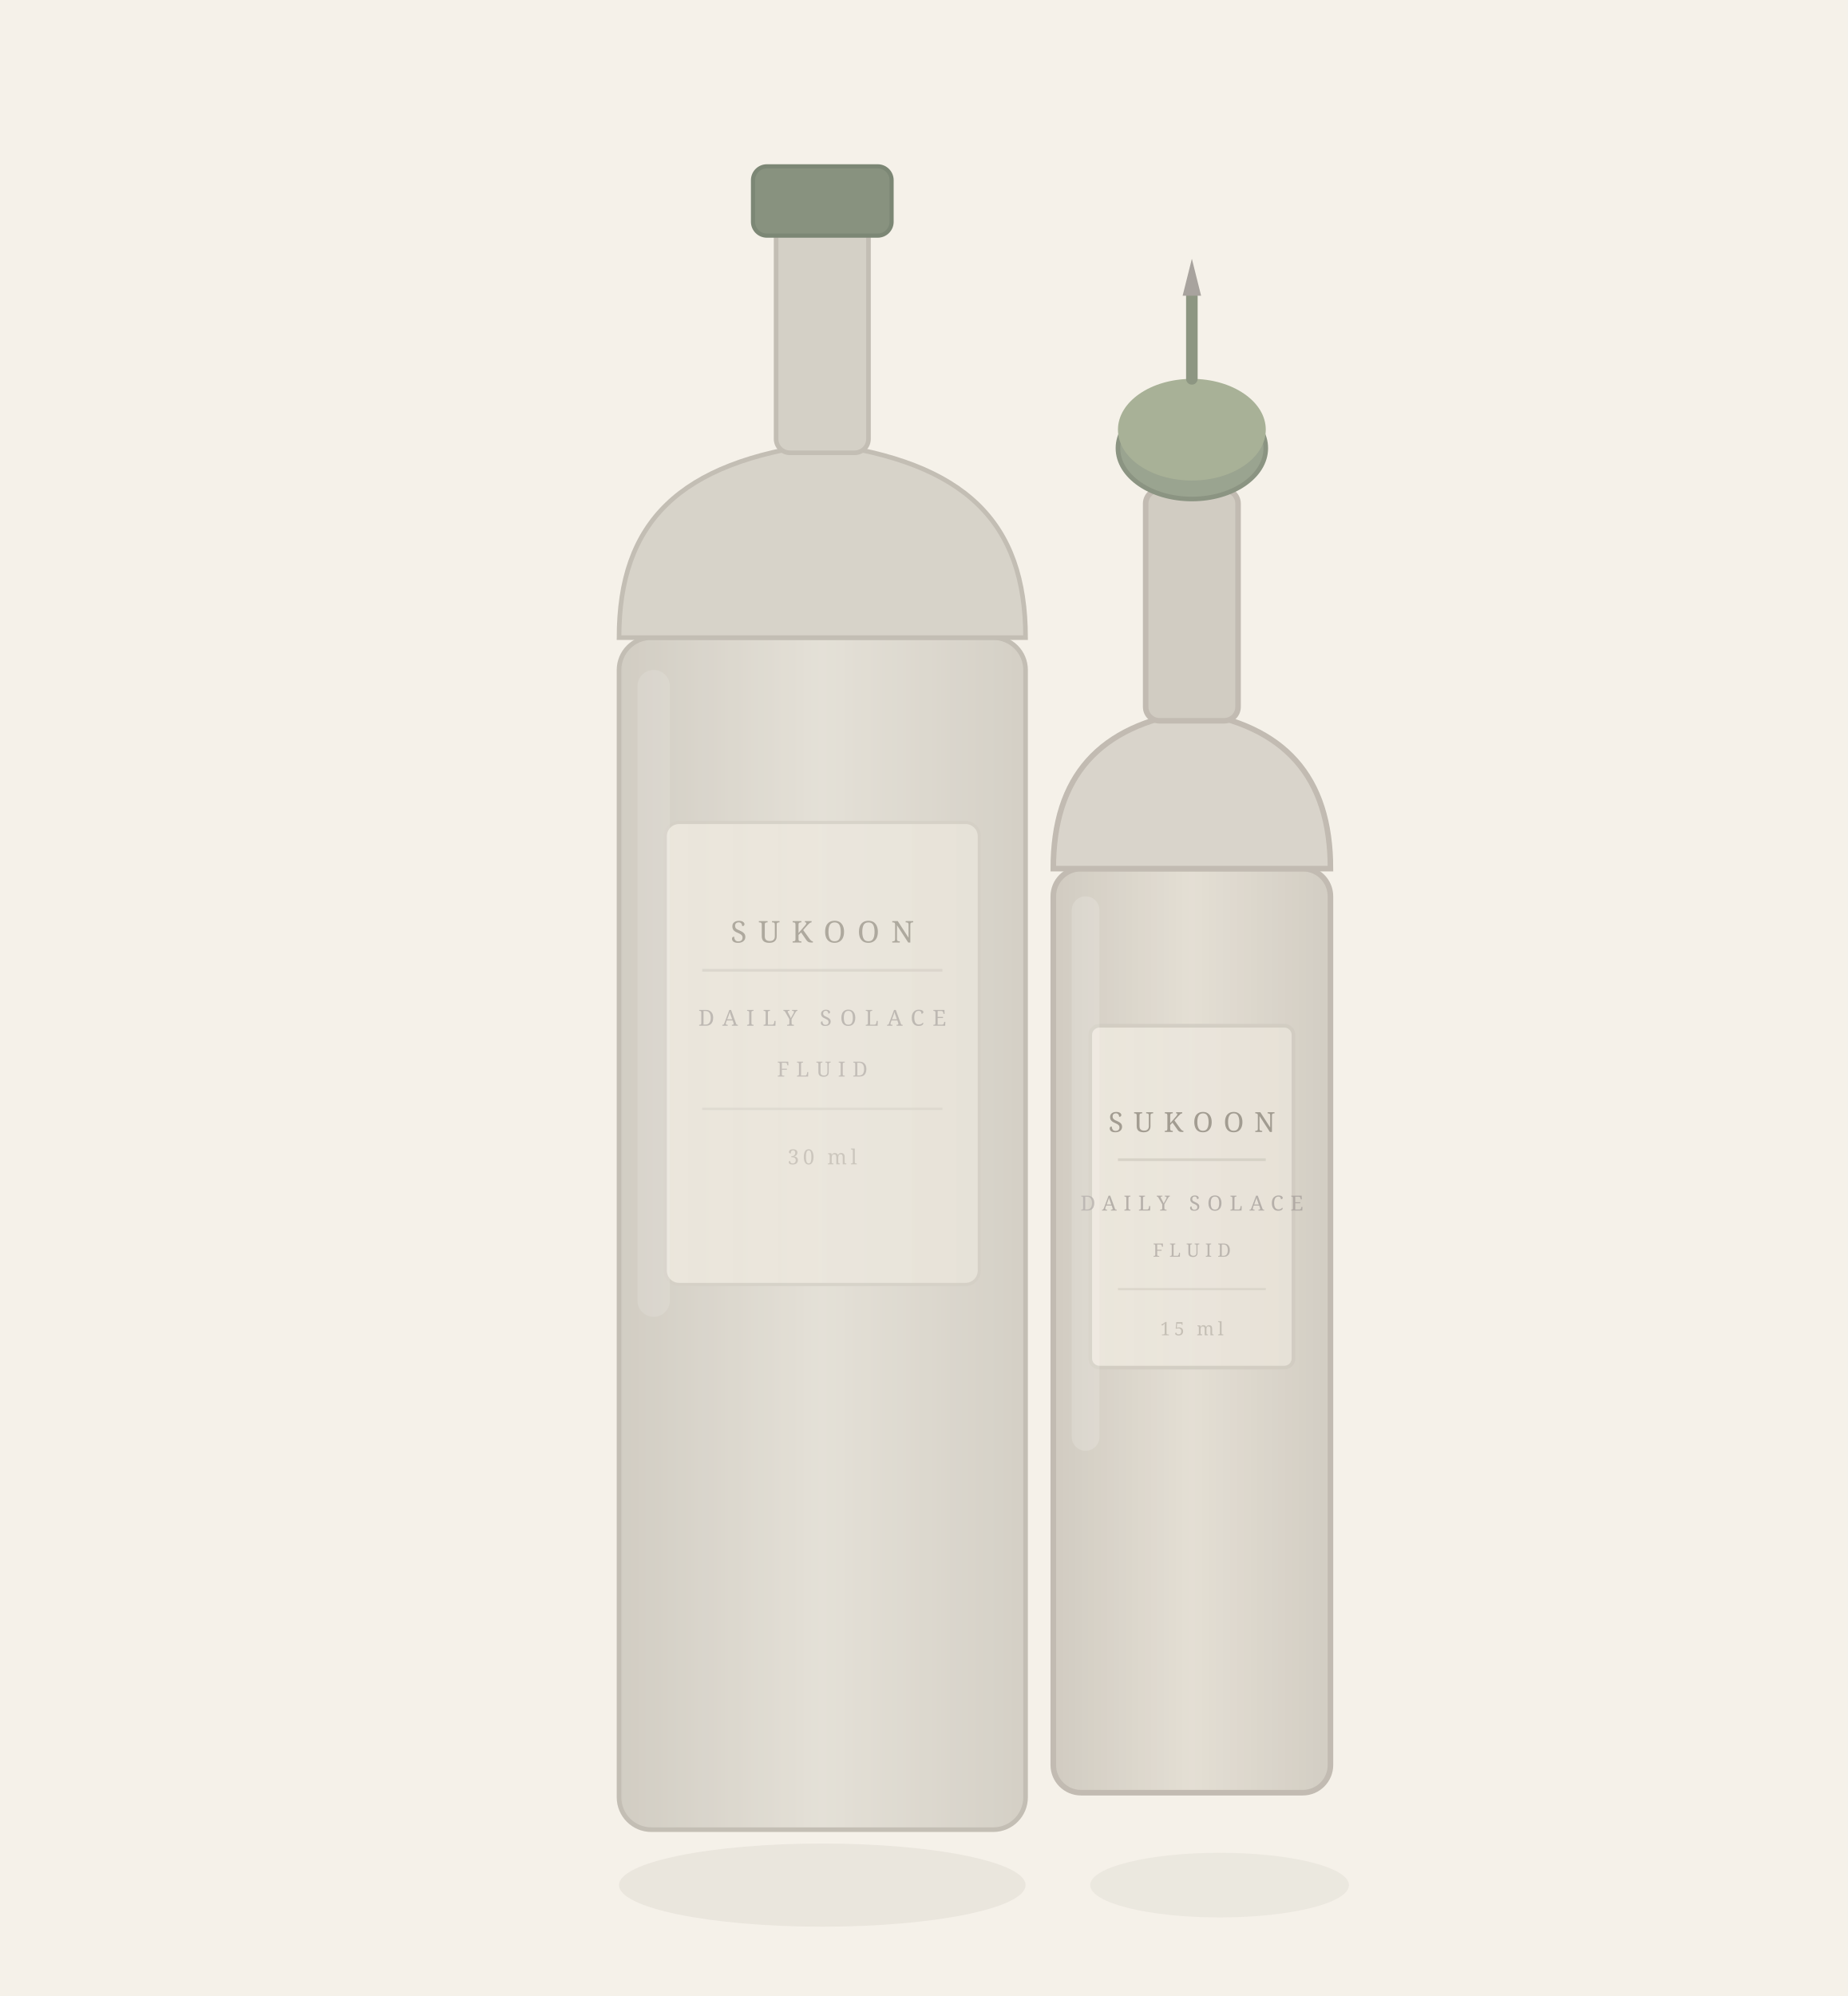
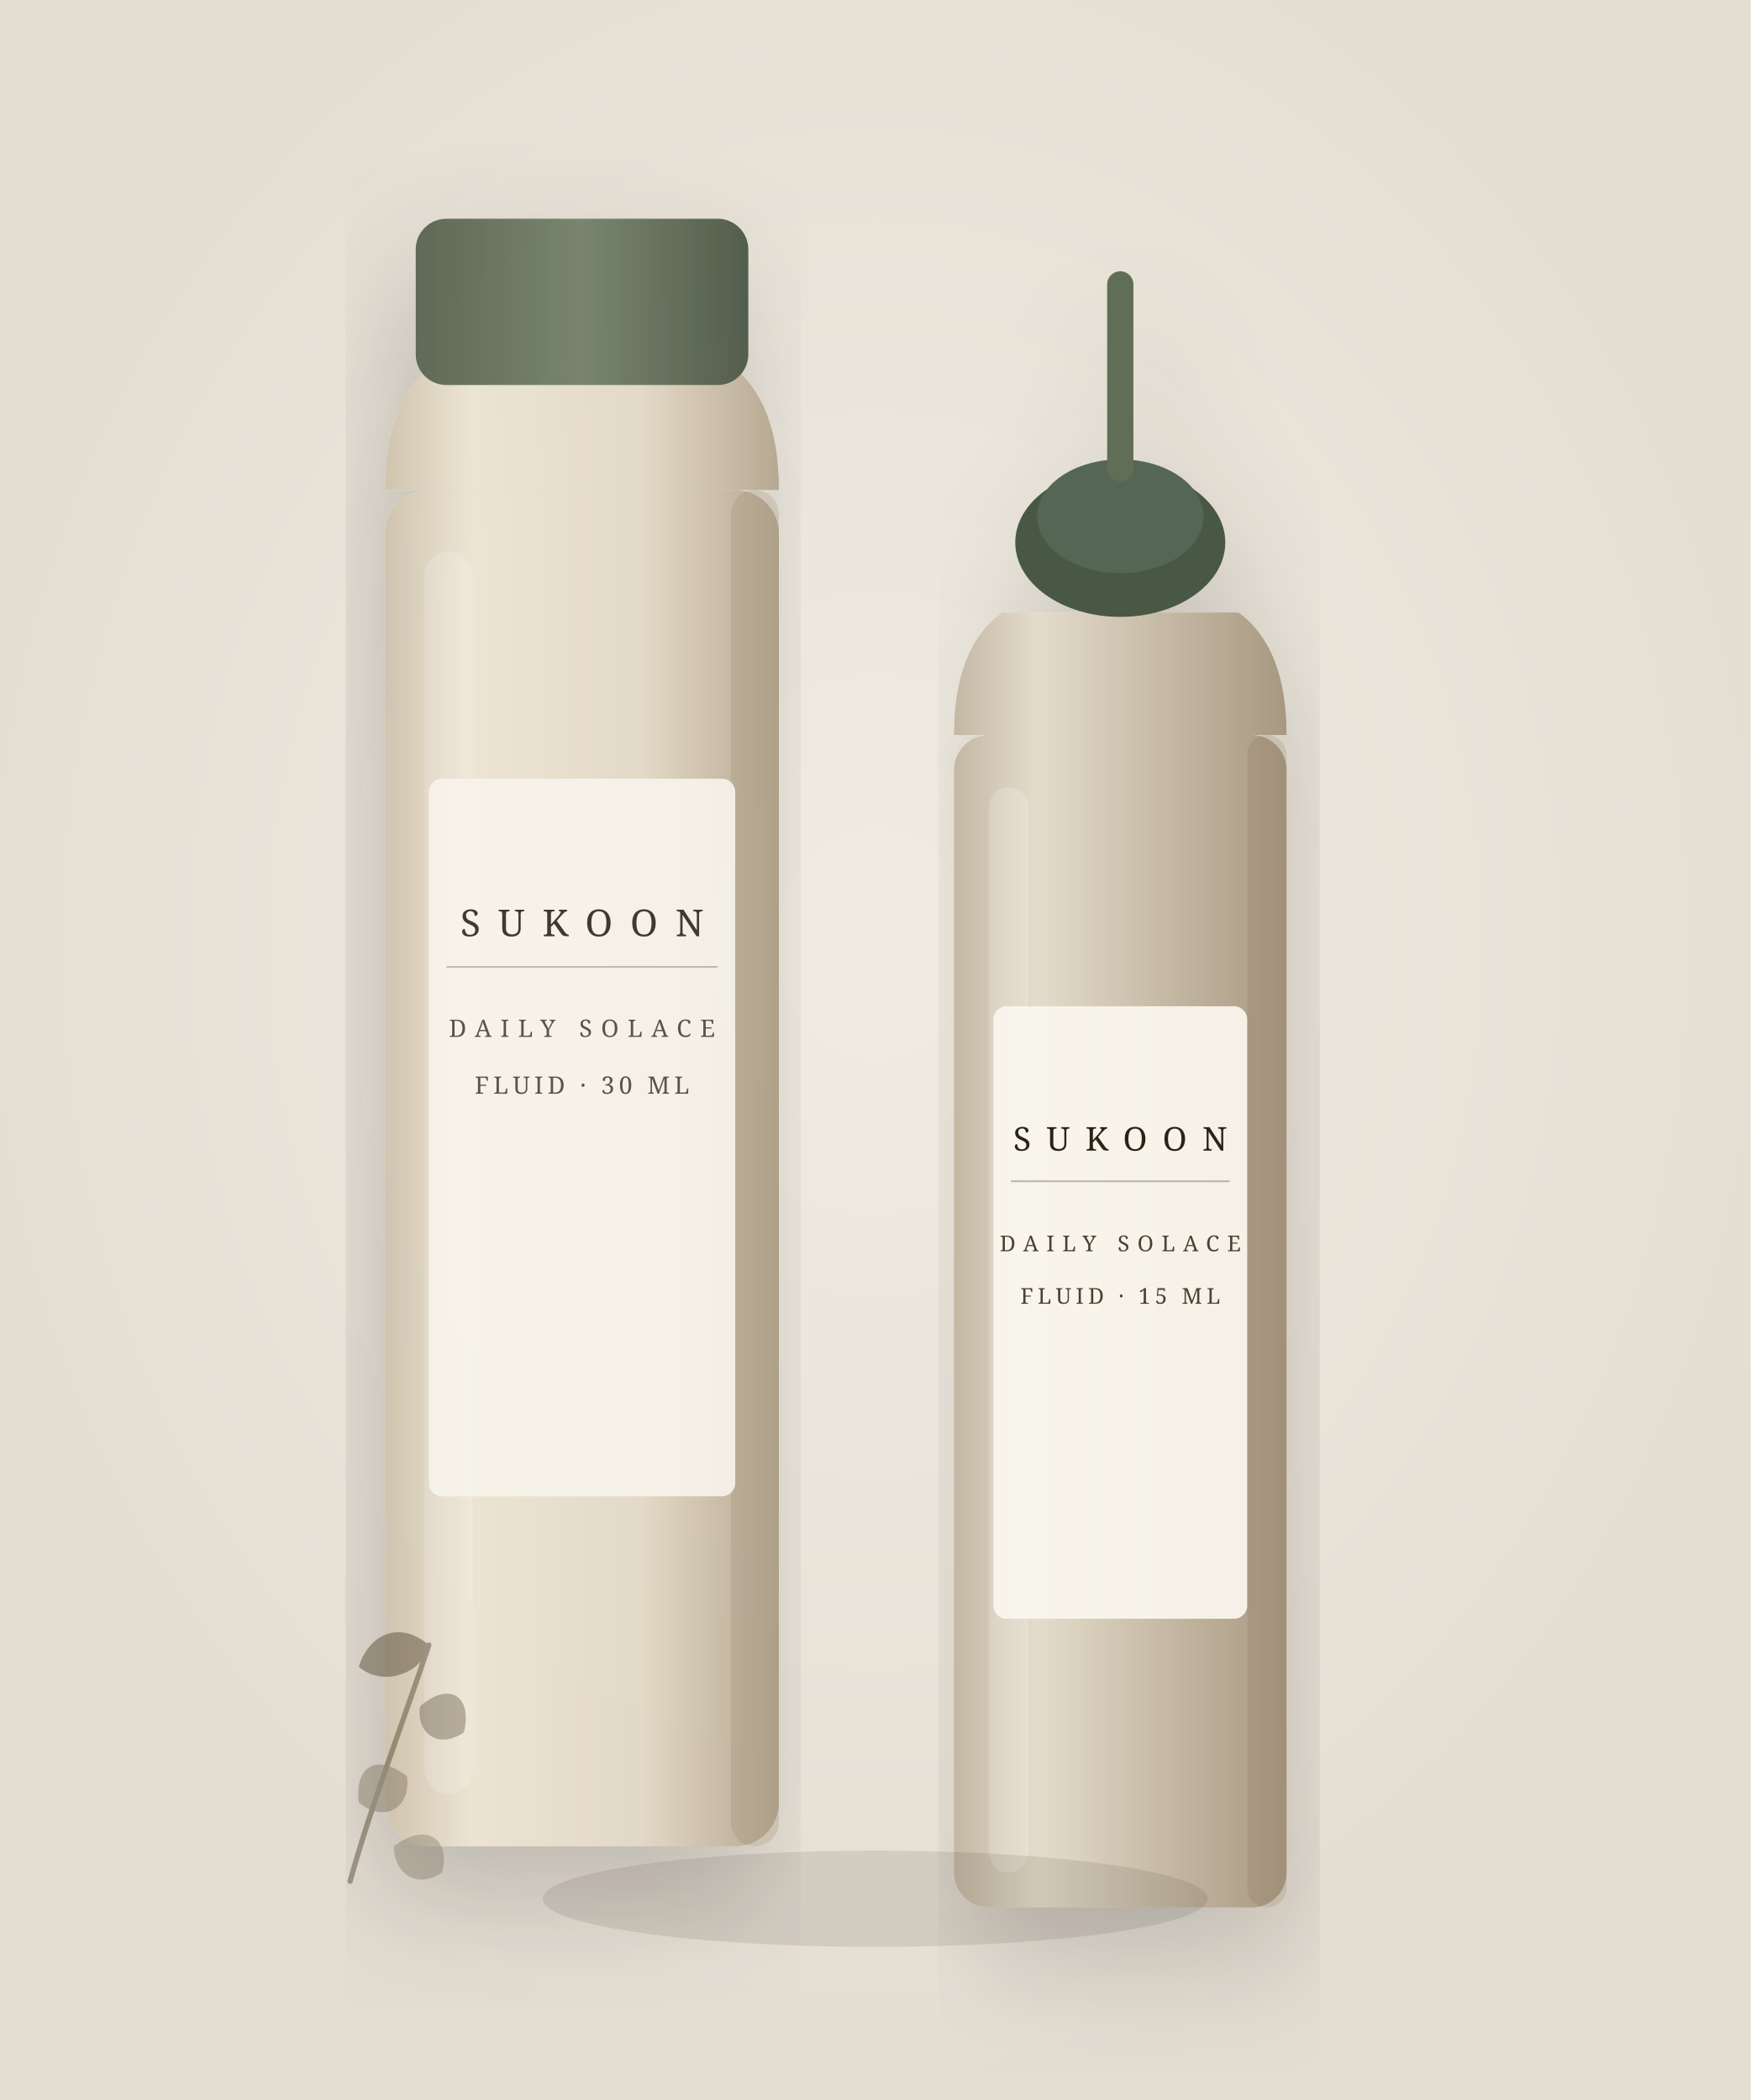
- <svg xmlns="http://www.w3.org/2000/svg" viewBox="0 0 400 432" preserveAspectRatio="xMidYMid meet">
+ <svg xmlns="http://www.w3.org/2000/svg" viewBox="0 0 400 480" preserveAspectRatio="xMidYMid meet">
  <defs>
-     <linearGradient id="b1" x1="0" y1="0" x2="1" y2="0">
-       <stop offset="0%" stop-color="#c4bfb4" />
-       <stop offset="50%" stop-color="#dedad0" />
-       <stop offset="100%" stop-color="#c8c3b8" />
+     <radialGradient id="bg" cx="50%" cy="45%" r="55%">
+       <stop offset="0%" stop-color="#f0ece2" />
+       <stop offset="100%" stop-color="#e4ddd2" />
+     </radialGradient>
+     <linearGradient id="btl1" x1="0" y1="0" x2="1" y2="0">
+       <stop offset="0%" stop-color="#cdc0aa" />
+       <stop offset="22%" stop-color="#ede4d2" />
+       <stop offset="65%" stop-color="#e2d8c4" />
+       <stop offset="100%" stop-color="#b0a088" />
    </linearGradient>
-     <linearGradient id="b2" x1="0" y1="0" x2="1" y2="0">
-       <stop offset="0%" stop-color="#cac5ba" />
-       <stop offset="50%" stop-color="#e0dbd0" />
-       <stop offset="100%" stop-color="#ccc7bc" />
+     <linearGradient id="btl2" x1="0" y1="0" x2="1" y2="0">
+       <stop offset="0%" stop-color="#c4b8a4" />
+       <stop offset="25%" stop-color="#e4dccb" />
+       <stop offset="100%" stop-color="#a89880" />
    </linearGradient>
-     <linearGradient id="lbl" x1="0" y1="0" x2="1" y2="0">
-       <stop offset="0%" stop-color="#ede8dd" />
-       <stop offset="100%" stop-color="#e6e1d6" />
+     <linearGradient id="cap" x1="0" y1="0" x2="1" y2="0">
+       <stop offset="0%" stop-color="#4e5a46" />
+       <stop offset="50%" stop-color="#6a7860" />
+       <stop offset="100%" stop-color="#404c3a" />
    </linearGradient>
+     <filter id="d1">
+       <feDropShadow dx="-4" dy="12" stdDeviation="14" flood-color="#1a120a" flood-opacity="0.2" />
+     </filter>
+     <filter id="d2">
+       <feDropShadow dx="4" dy="12" stdDeviation="14" flood-color="#1a120a" flood-opacity="0.16" />
+     </filter>
  </defs>
-   <rect width="400" height="432" fill="#f5f1e9" />
-   <ellipse cx="178" cy="408" rx="44" ry="9" fill="#b8b2a8" opacity="0.18" />
-   <ellipse cx="264" cy="408" rx="28" ry="7" fill="#b8b2a8" opacity="0.15" />
-   <g opacity="0.72">
-     <rect x="134" y="138" width="88" height="258" rx="7" fill="url(#b1)" stroke="#b0aaa0" stroke-width="1" />
-     <path d="M134 138 C134 113 147 100 178 96 C209 100 222 113 222 138Z" fill="#ccc7bc" stroke="#b0aaa0" stroke-width="1" />
-     <rect x="168" y="48" width="20" height="50" rx="3" fill="#c8c3b8" stroke="#b0aaa0" stroke-width="1" />
-     <rect x="163" y="36" width="30" height="15" rx="3" fill="#5e6e56" stroke="#4e5e48" stroke-width="0.9" />
-     <rect x="144" y="178" width="68" height="100" rx="3" fill="url(#lbl)" stroke="#c8c3b8" stroke-width="0.7" opacity="0.8" />
-     <text x="178" y="204" text-anchor="middle" font-family="Georgia,serif" font-size="6.5" fill="#8a8478" letter-spacing="2.5" opacity="0.9">SUKOON</text>
-     <line x1="152" y1="210" x2="204" y2="210" stroke="#cac5ba" stroke-width="0.6" opacity="0.7" />
-     <text x="178" y="222" text-anchor="middle" font-family="Georgia,serif" font-size="4.8" fill="#9a9490" letter-spacing="1.8" opacity="0.8">DAILY SOLACE</text>
-     <text x="178" y="233" text-anchor="middle" font-family="Georgia,serif" font-size="4.5" fill="#9a9490" letter-spacing="1.5" opacity="0.7">FLUID</text>
-     <line x1="152" y1="240" x2="204" y2="240" stroke="#cac5ba" stroke-width="0.5" opacity="0.55" />
-     <text x="178" y="252" text-anchor="middle" font-family="Georgia,serif" font-size="4.5" fill="#aaa49a" letter-spacing="0.8" opacity="0.7">30 ml</text>
-     <rect x="138" y="145" width="7" height="140" rx="3.5" fill="white" opacity="0.14" />
+   <rect width="400" height="480" fill="url(#bg)" />
+   <g filter="url(#d1)" transform="translate(88, 50)" opacity="0.88">
+     <rect x="0" y="62" width="90" height="310" rx="10" fill="url(#btl1)" />
+     <rect x="9" y="76" width="11" height="284" rx="5.5" fill="white" opacity="0.18" />
+     <rect x="79" y="62" width="11" height="310" rx="5.5" fill="#8a7a60" opacity="0.26" />
+     <path d="M0 62 Q0 40 13 32 L77 32 Q90 40 90 62Z" fill="url(#btl1)" />
+     <rect x="7" y="0" width="76" height="38" rx="7" fill="url(#cap)" />
+     <rect x="10" y="128" width="70" height="164" rx="3" fill="#faf6ee" opacity="0.9" />
+     <text x="45" y="164" font-family="Georgia,serif" font-size="8.5" fill="#2a2418" text-anchor="middle" letter-spacing="4">SUKOON</text>
+     <line x1="14" y1="171" x2="76" y2="171" stroke="#2a2418" stroke-width="0.4" opacity="0.3" />
+     <text x="45" y="187" font-family="Georgia,serif" font-size="5.5" fill="#4a4030" text-anchor="middle" letter-spacing="2">DAILY SOLACE</text>
+     <text x="45" y="200" font-family="Georgia,serif" font-size="5.5" fill="#4a4030" text-anchor="middle" letter-spacing="1">FLUID · 30 ML</text>
  </g>
-   <g opacity="0.85">
-     <rect x="228" y="188" width="60" height="200" rx="6" fill="url(#b2)" stroke="#b8b2a8" stroke-width="1.2" />
-     <path d="M228 188 C228 168 238 157 258 154 C278 157 288 168 288 188Z" fill="#d4cfc5" stroke="#b8b2a8" stroke-width="1.2" />
-     <rect x="248" y="106" width="20" height="50" rx="3" fill="#cac5bb" stroke="#b8b2a8" stroke-width="1.2" />
-     <ellipse cx="258" cy="97" rx="16" ry="11" fill="#8a9680" stroke="#788470" stroke-width="1" />
-     <ellipse cx="258" cy="93" rx="16" ry="11" fill="#9aa688" />
-     <line x1="258" y1="82" x2="258" y2="64" stroke="#7a8670" stroke-width="2.5" stroke-linecap="round" />
-     <path d="M256 64 L258 56 L260 64Z" fill="#9a9590" />
-     <rect x="236" y="222" width="44" height="74" rx="2" fill="url(#lbl)" stroke="#cac5ba" stroke-width="0.8" opacity="0.85" />
-     <text x="258" y="245" text-anchor="middle" font-family="Georgia,serif" font-size="6" fill="#8a8478" letter-spacing="2.2" opacity="0.9">SUKOON</text>
-     <line x1="242" y1="251" x2="274" y2="251" stroke="#cac5ba" stroke-width="0.6" opacity="0.75" />
-     <text x="258" y="262" text-anchor="middle" font-family="Georgia,serif" font-size="4.5" fill="#9a9490" letter-spacing="1.5" opacity="0.8">DAILY SOLACE</text>
-     <text x="258" y="272" text-anchor="middle" font-family="Georgia,serif" font-size="4" fill="#9a9490" letter-spacing="1.2" opacity="0.7">FLUID</text>
-     <line x1="242" y1="279" x2="274" y2="279" stroke="#cac5ba" stroke-width="0.5" opacity="0.55" />
-     <text x="258" y="289" text-anchor="middle" font-family="Georgia,serif" font-size="4" fill="#aaa49a" letter-spacing="0.8" opacity="0.7">15 ml</text>
-     <rect x="232" y="194" width="6" height="120" rx="3" fill="white" opacity="0.17" />
+   <g filter="url(#d2)" transform="translate(218, 100)">
+     <rect x="0" y="68" width="76" height="268" rx="8" fill="url(#btl2)" />
+     <rect x="8" y="80" width="9" height="248" rx="4.5" fill="white" opacity="0.19" />
+     <rect x="67" y="68" width="9" height="268" rx="4.5" fill="#8a7a62" opacity="0.24" />
+     <path d="M0 68 Q0 48 11 40 L65 40 Q76 48 76 68Z" fill="url(#btl2)" />
+     <ellipse cx="38" cy="24" rx="24" ry="17" fill="#4a5844" />
+     <ellipse cx="38" cy="18" rx="19" ry="13" fill="#566654" />
+     <rect x="35" y="-38" width="6" height="48" rx="3" fill="#606e58" />
+     <rect x="9" y="130" width="58" height="140" rx="3" fill="#faf6ee" opacity="0.93" />
+     <text x="38" y="163" font-family="Georgia,serif" font-size="7.5" fill="#2a2418" text-anchor="middle" letter-spacing="3.5">SUKOON</text>
+     <line x1="13" y1="170" x2="63" y2="170" stroke="#2a2418" stroke-width="0.4" opacity="0.3" />
+     <text x="38" y="186" font-family="Georgia,serif" font-size="5" fill="#4a4030" text-anchor="middle" letter-spacing="1.8">DAILY SOLACE</text>
+     <text x="38" y="198" font-family="Georgia,serif" font-size="5" fill="#4a4030" text-anchor="middle" letter-spacing="1">FLUID · 15 ML</text>
  </g>
+   <g opacity="0.5" transform="translate(80, 370)">
+     <path d="M0 60 C5 42 12 24 18 6" stroke="#5a4e38" stroke-width="1.2" fill="none" stroke-linecap="round" />
+     <path d="M18 6 C11 0 4 4 2 11 C8 16 17 12 18 6Z" fill="#5a4e38" />
+     <path d="M16 20 C23 14 28 18 26 26 C20 30 15 26 16 20Z" fill="#5a4e38" opacity="0.75" />
+     <path d="M13 36 C5 30 1 35 2 42 C8 47 14 43 13 36Z" fill="#5a4e38" opacity="0.65" />
+     <path d="M10 52 C18 46 23 51 21 58 C15 62 10 58 10 52Z" fill="#5a4e38" opacity="0.55" />
+   </g>
+   <ellipse cx="200" cy="434" rx="76" ry="11" fill="#1a120a" opacity="0.1" />
</svg>
